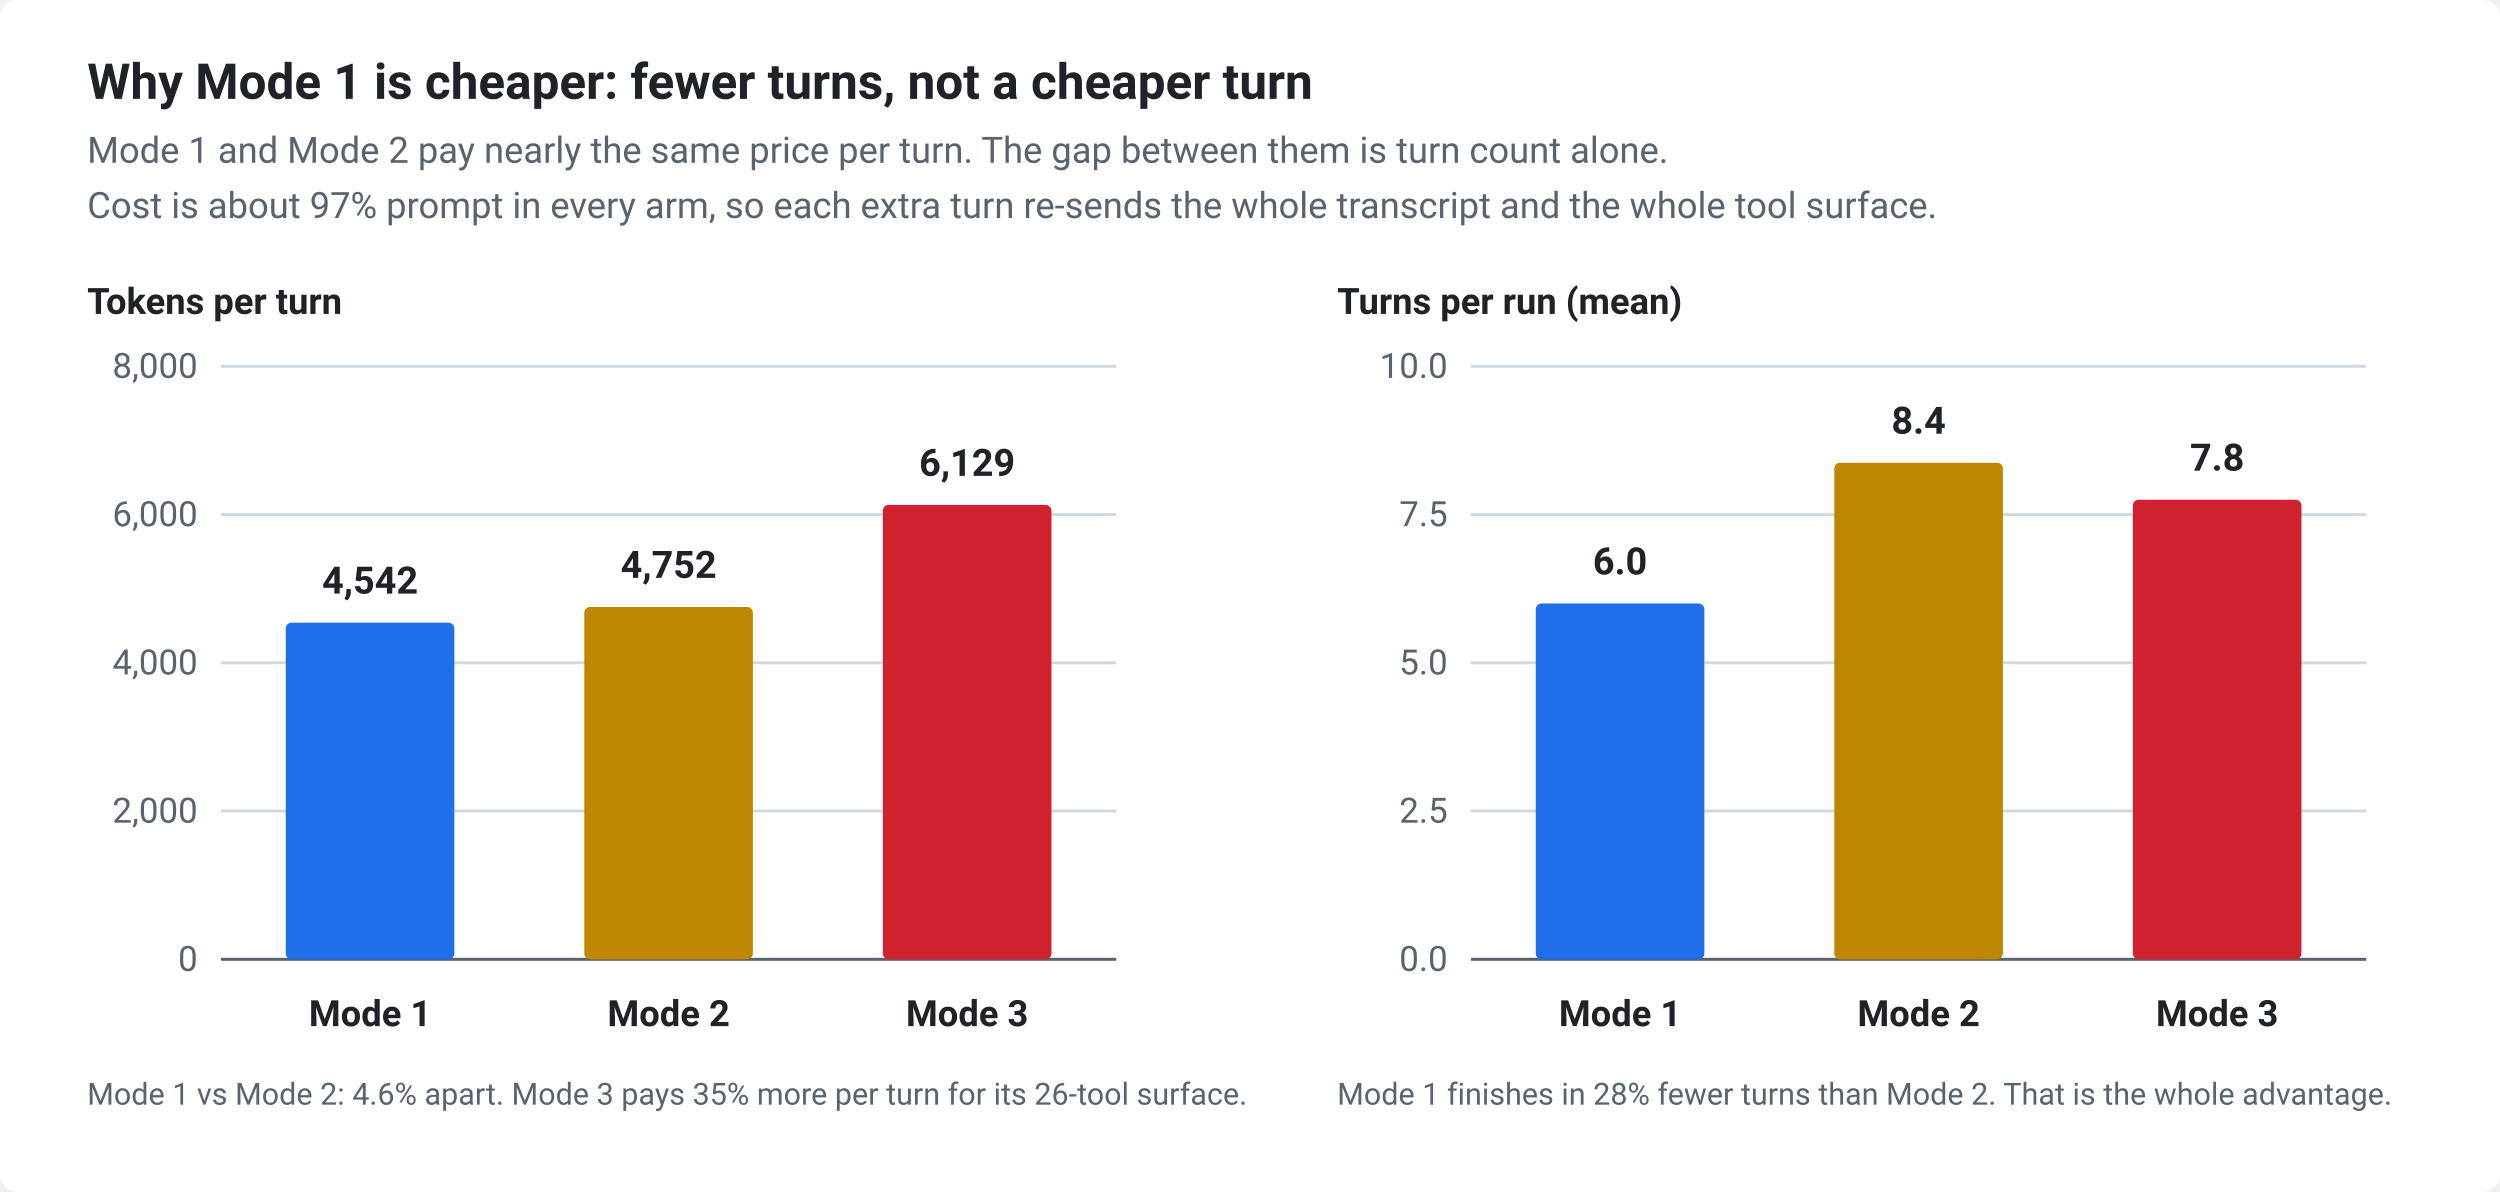
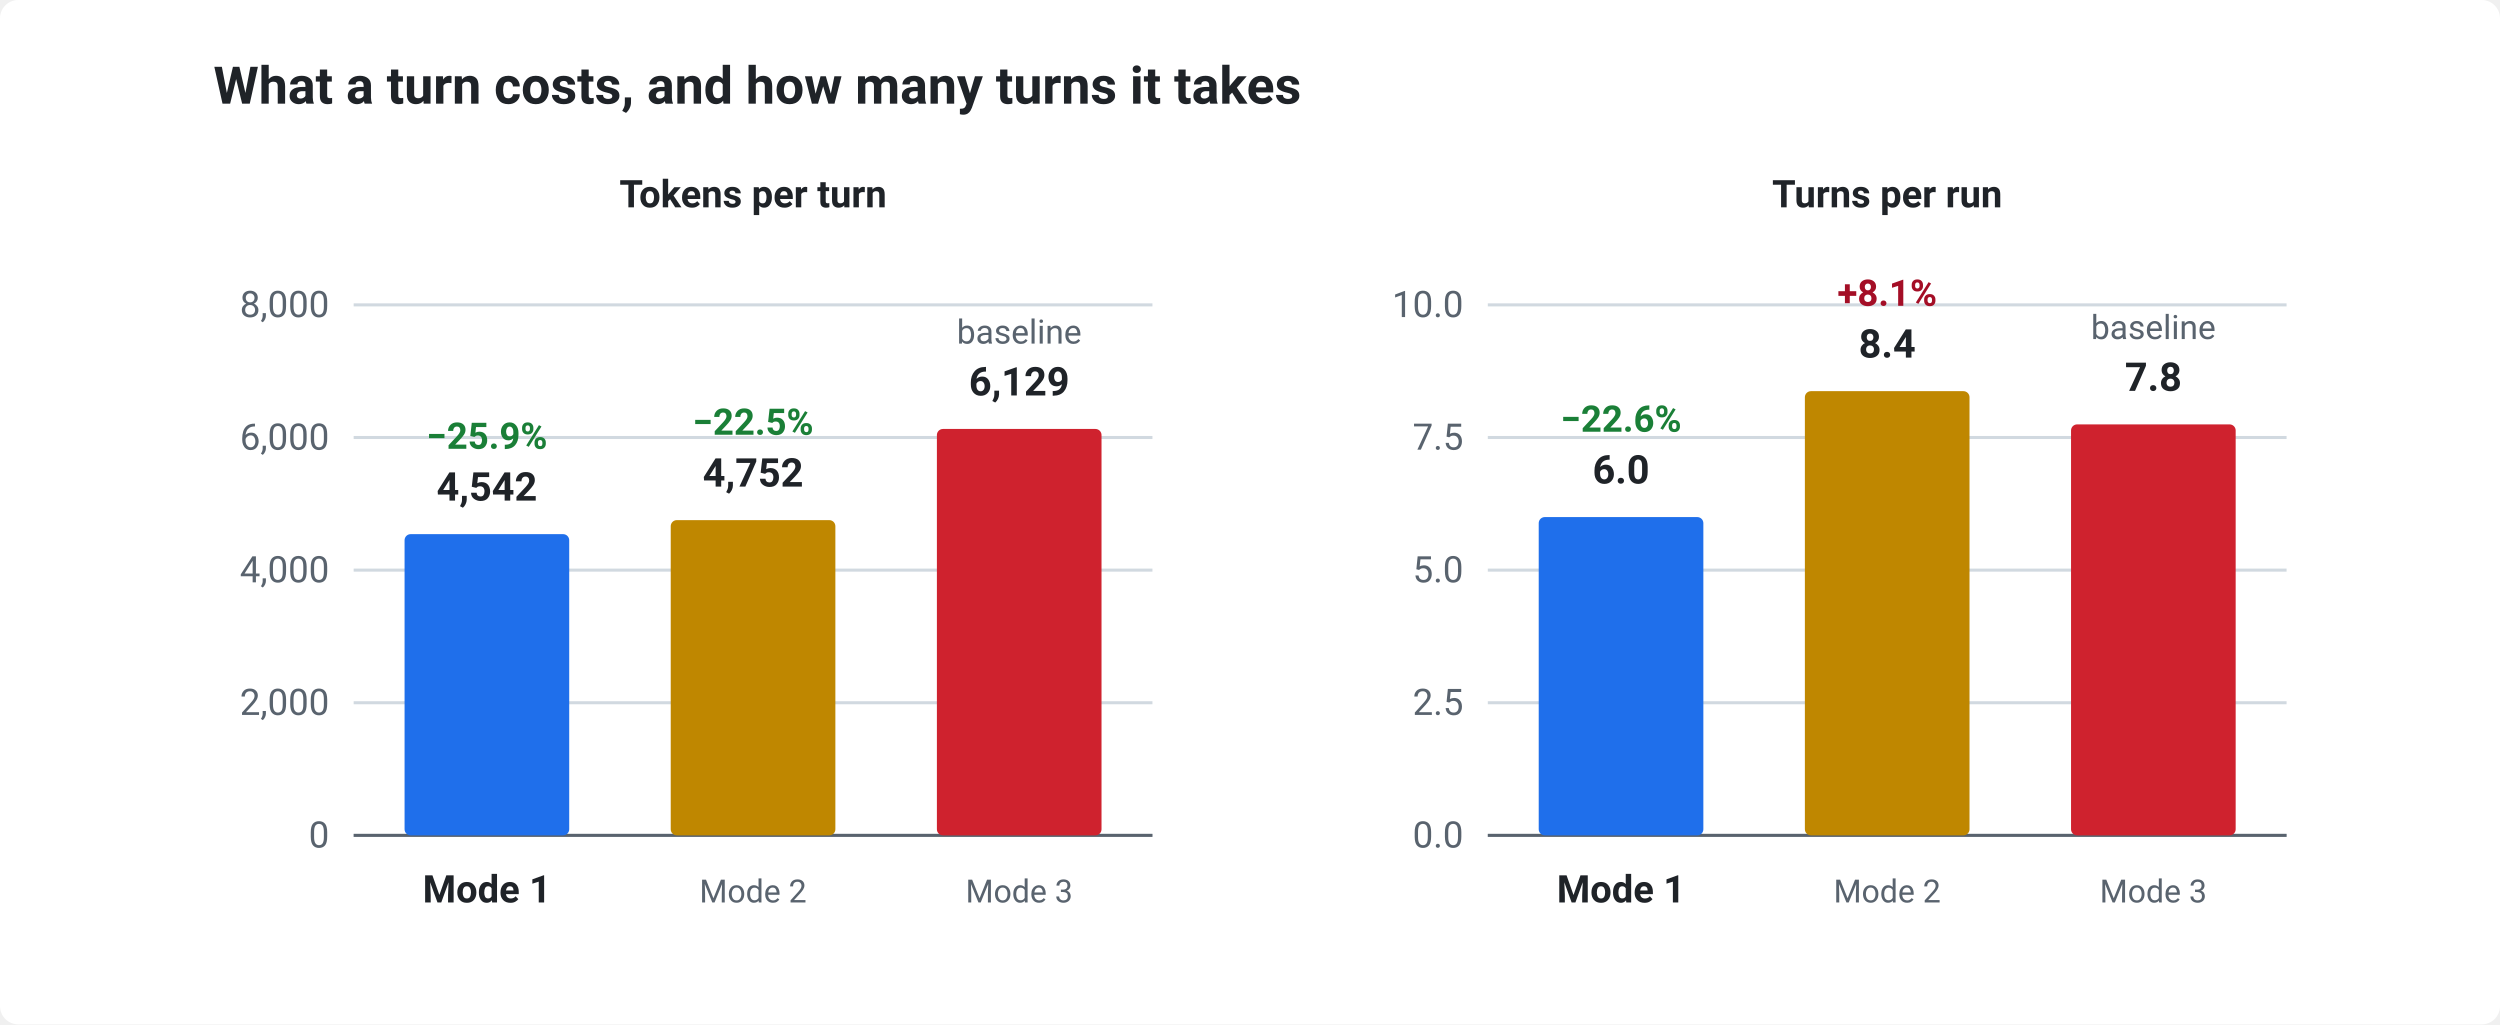
- <svg xmlns="http://www.w3.org/2000/svg" viewBox="0 0 860 410" width="860" height="410" role="img">
+ <svg xmlns="http://www.w3.org/2000/svg" viewBox="0 0 820 336" width="820" height="336" role="img">
  <style>.bg { fill: #ffffff; }
.title { font: 600 17px ui-sans-serif, -apple-system, Segoe UI, Roboto, Helvetica, Arial, sans-serif; fill: #1f2328; }
.sub { font: 400 12.5px ui-sans-serif, -apple-system, Segoe UI, Roboto, Helvetica, Arial, sans-serif; fill: #59636e; }
.axis { font: 400 12px ui-sans-serif, -apple-system, Segoe UI, Roboto, Helvetica, Arial, sans-serif; fill: #59636e; }
.lbl { font: 600 12.5px ui-sans-serif, -apple-system, Segoe UI, Roboto, Helvetica, Arial, sans-serif; fill: #1f2328; }
.val { font: 700 13px ui-sans-serif, -apple-system, Segoe UI, Roboto, Helvetica, Arial, sans-serif; fill: #1f2328; }
.small { font: 400 10.5px ui-sans-serif, -apple-system, Segoe UI, Roboto, Helvetica, Arial, sans-serif; fill: #59636e; }
.grid { stroke: #d1d9e0; stroke-width: 1; }
.axisline { stroke: #59636e; stroke-width: 1; }
.m1 { fill: #1f6feb; } .m2 { fill: #bf8700; } .m3 { fill: #cf222e; }
.m1c { fill: #a5c9ff; } .m2c { fill: #e8c477; } .m3c { fill: #ffb3ba; }
.medmark { stroke: #1f2328; stroke-width: 2; stroke-dasharray: 3 2; }
+ .good { font: 700 12px ui-sans-serif, -apple-system, Segoe UI, Roboto, Helvetica, Arial, sans-serif; fill: #1a7f37; }
+ .goodsm { font: 700 10px ui-sans-serif, -apple-system, Segoe UI, Roboto, Helvetica, Arial, sans-serif; fill: #1a7f37; }
+ .bad { font: 700 12px ui-sans-serif, -apple-system, Segoe UI, Roboto, Helvetica, Arial, sans-serif; fill: #a40e26; }
+ .badsm { font: 700 10px ui-sans-serif, -apple-system, Segoe UI, Roboto, Helvetica, Arial, sans-serif; fill: #a40e26; }
+ .base { font: 400 11px ui-sans-serif, -apple-system, Segoe UI, Roboto, Helvetica, Arial, sans-serif; fill: #59636e; }
@media (prefers-color-scheme: dark) {
  .bg { fill: #0d1117; }
  .title, .lbl, .val { fill: #e6edf3; }
-   .sub, .axis, .small { fill: #9198a1; }
+   .sub, .axis, .small, .base { fill: #9198a1; }
  .grid { stroke: #2f3742; }
  .axisline { stroke: #9198a1; }
  .m1 { fill: #58a6ff; } .m2 { fill: #d29922; } .m3 { fill: #f85149; }
  .m1c { fill: #1f4e85; } .m2c { fill: #6b4c08; } .m3c { fill: #7d2622; }
  .medmark { stroke: #e6edf3; }
+   .good, .goodsm { fill: #3fb950; }
+   .bad, .badsm { fill: #ff7b72; }
}</style>
-   <rect class="bg" width="860" height="410" rx="6" />
-   <text class="title" x="30.0" y="34.0">Why Mode 1 is cheaper: fewer turns, not a cheaper turn</text>
-   <text class="sub" x="30.0" y="56.0">Mode 1 and Mode 2 pay nearly the same price per turn. The gap between them is turn count alone.</text>
-   <text class="sub" x="30.0" y="75.0">Cost is about 97% prompt in every arm, so each extra turn re-sends the whole transcript and the whole tool surface.</text>
-   <text class="lbl" x="30.0" y="108.0">Tokens per turn</text>
-   <line class="grid" x1="76.0" y1="330.0" x2="384.0" y2="330.0" />
-   <text class="axis" x="68.0" y="334.0" text-anchor="end">0</text>
-   <line class="grid" x1="76.0" y1="279.0" x2="384.0" y2="279.0" />
-   <text class="axis" x="68.0" y="283.0" text-anchor="end">2,000</text>
-   <line class="grid" x1="76.0" y1="228.0" x2="384.0" y2="228.0" />
-   <text class="axis" x="68.0" y="232.0" text-anchor="end">4,000</text>
-   <line class="grid" x1="76.0" y1="177.0" x2="384.0" y2="177.0" />
-   <text class="axis" x="68.0" y="181.0" text-anchor="end">6,000</text>
-   <line class="grid" x1="76.0" y1="126.0" x2="384.0" y2="126.0" />
-   <text class="axis" x="68.0" y="130.0" text-anchor="end">8,000</text>
-   <line class="axisline" x1="76.0" y1="330.0" x2="384.0" y2="330.0" />
-   <rect class="m1" x="98.3" y="214.2" width="58.0" height="115.8" rx="2" />
-   <text class="val" x="127.3" y="204.2" text-anchor="middle">4,542</text>
-   <text class="lbl" x="127.3" y="353.0" text-anchor="middle">Mode 1</text>
-   <rect class="m2" x="201.0" y="208.8" width="58.0" height="121.2" rx="2" />
-   <text class="val" x="230.0" y="198.8" text-anchor="middle">4,752</text>
-   <text class="lbl" x="230.0" y="353.0" text-anchor="middle">Mode 2</text>
-   <rect class="m3" x="303.7" y="173.7" width="58.0" height="156.3" rx="2" />
-   <text class="val" x="332.7" y="163.7" text-anchor="middle">6,129</text>
-   <text class="lbl" x="332.7" y="353.0" text-anchor="middle">Mode 3</text>
-   <text class="small" x="30.0" y="380.0">Mode 1 vs Mode 2: 4.6% apart. Mode 3 pays 35% more per turn for its 26-tool surface.</text>
-   <text class="lbl" x="460.0" y="108.0">Turns per run (mean)</text>
-   <line class="grid" x1="506.0" y1="330.0" x2="814.0" y2="330.0" />
-   <text class="axis" x="498.0" y="334.0" text-anchor="end">0.0</text>
-   <line class="grid" x1="506.0" y1="279.0" x2="814.0" y2="279.0" />
-   <text class="axis" x="498.0" y="283.0" text-anchor="end">2.5</text>
-   <line class="grid" x1="506.0" y1="228.0" x2="814.0" y2="228.0" />
-   <text class="axis" x="498.0" y="232.0" text-anchor="end">5.0</text>
-   <line class="grid" x1="506.0" y1="177.0" x2="814.0" y2="177.0" />
-   <text class="axis" x="498.0" y="181.0" text-anchor="end">7.5</text>
-   <line class="grid" x1="506.0" y1="126.0" x2="814.0" y2="126.0" />
-   <text class="axis" x="498.0" y="130.0" text-anchor="end">10.0</text>
-   <line class="axisline" x1="506.0" y1="330.0" x2="814.0" y2="330.0" />
-   <rect class="m1" x="528.3" y="207.6" width="58.0" height="122.4" rx="2" />
-   <text class="val" x="557.3" y="197.6" text-anchor="middle">6.0</text>
-   <text class="lbl" x="557.3" y="353.0" text-anchor="middle">Mode 1</text>
-   <rect class="m2" x="631.0" y="159.2" width="58.0" height="170.8" rx="2" />
-   <text class="val" x="660.0" y="149.2" text-anchor="middle">8.4</text>
-   <text class="lbl" x="660.0" y="353.0" text-anchor="middle">Mode 2</text>
-   <rect class="m3" x="733.7" y="171.9" width="58.0" height="158.1" rx="2" />
-   <text class="val" x="762.7" y="161.9" text-anchor="middle">7.8</text>
-   <text class="lbl" x="762.7" y="353.0" text-anchor="middle">Mode 3</text>
-   <text class="small" x="460.0" y="380.0">Mode 1 finishes in 28% fewer turns than Mode 2. That is the whole advantage.</text>
+   <rect class="bg" width="820" height="336" rx="6" />
+   <text class="title" x="70.0" y="34.0">What a turn costs, and how many turns it takes</text>
+   <text class="lbl" x="247.0" y="68.0" text-anchor="middle">Tokens per turn</text>
+   <line class="grid" x1="116.0" y1="274.0" x2="378.0" y2="274.0" />
+   <text class="axis" x="108.0" y="278.0" text-anchor="end">0</text>
+   <line class="grid" x1="116.0" y1="230.5" x2="378.0" y2="230.5" />
+   <text class="axis" x="108.0" y="234.5" text-anchor="end">2,000</text>
+   <line class="grid" x1="116.0" y1="187.0" x2="378.0" y2="187.0" />
+   <text class="axis" x="108.0" y="191.0" text-anchor="end">4,000</text>
+   <line class="grid" x1="116.0" y1="143.5" x2="378.0" y2="143.5" />
+   <text class="axis" x="108.0" y="147.5" text-anchor="end">6,000</text>
+   <line class="grid" x1="116.0" y1="100.0" x2="378.0" y2="100.0" />
+   <text class="axis" x="108.0" y="104.0" text-anchor="end">8,000</text>
+   <line class="axisline" x1="116.0" y1="274.0" x2="378.0" y2="274.0" />
+   <rect class="m1" x="132.7" y="175.2" width="54.0" height="98.8" rx="2" />
+   <text class="val" x="159.7" y="164.2" text-anchor="middle">4,542</text>
+   <text class="good" x="159.7" y="147.2" text-anchor="middle">−25.9%</text>
+   <text class="lbl" x="159.7" y="296.0" text-anchor="middle">Mode 1</text>
+   <rect class="m2" x="220.0" y="170.6" width="54.0" height="103.4" rx="2" />
+   <text class="val" x="247.0" y="159.6" text-anchor="middle">4,752</text>
+   <text class="good" x="247.0" y="142.6" text-anchor="middle">−22.5%</text>
+   <text class="small" x="247.0" y="296.0" text-anchor="middle">Mode 2</text>
+   <rect class="m3" x="307.3" y="140.7" width="54.0" height="133.3" rx="2" />
+   <text class="val" x="334.3" y="129.7" text-anchor="middle">6,129</text>
+   <text class="base" x="334.3" y="112.7" text-anchor="middle">baseline</text>
+   <text class="small" x="334.3" y="296.0" text-anchor="middle">Mode 3</text>
+   <text class="lbl" x="619.0" y="68.0" text-anchor="middle">Turns per run</text>
+   <line class="grid" x1="488.0" y1="274.0" x2="750.0" y2="274.0" />
+   <text class="axis" x="480.0" y="278.0" text-anchor="end">0.0</text>
+   <line class="grid" x1="488.0" y1="230.5" x2="750.0" y2="230.5" />
+   <text class="axis" x="480.0" y="234.5" text-anchor="end">2.5</text>
+   <line class="grid" x1="488.0" y1="187.0" x2="750.0" y2="187.0" />
+   <text class="axis" x="480.0" y="191.0" text-anchor="end">5.0</text>
+   <line class="grid" x1="488.0" y1="143.5" x2="750.0" y2="143.5" />
+   <text class="axis" x="480.0" y="147.5" text-anchor="end">7.5</text>
+   <line class="grid" x1="488.0" y1="100.0" x2="750.0" y2="100.0" />
+   <text class="axis" x="480.0" y="104.0" text-anchor="end">10.0</text>
+   <line class="axisline" x1="488.0" y1="274.0" x2="750.0" y2="274.0" />
+   <rect class="m1" x="504.7" y="169.6" width="54.0" height="104.4" rx="2" />
+   <text class="val" x="531.7" y="158.6" text-anchor="middle">6.0</text>
+   <text class="good" x="531.7" y="141.6" text-anchor="middle">−22.6%</text>
+   <text class="lbl" x="531.7" y="296.0" text-anchor="middle">Mode 1</text>
+   <rect class="m2" x="592.0" y="128.3" width="54.0" height="145.7" rx="2" />
+   <text class="val" x="619.0" y="117.3" text-anchor="middle">8.4</text>
+   <text class="bad" x="619.0" y="100.3" text-anchor="middle">+8.1%</text>
+   <text class="small" x="619.0" y="296.0" text-anchor="middle">Mode 2</text>
+   <rect class="m3" x="679.3" y="139.2" width="54.0" height="134.8" rx="2" />
+   <text class="val" x="706.3" y="128.2" text-anchor="middle">7.8</text>
+   <text class="base" x="706.3" y="111.2" text-anchor="middle">baseline</text>
+   <text class="small" x="706.3" y="296.0" text-anchor="middle">Mode 3</text>
</svg>
